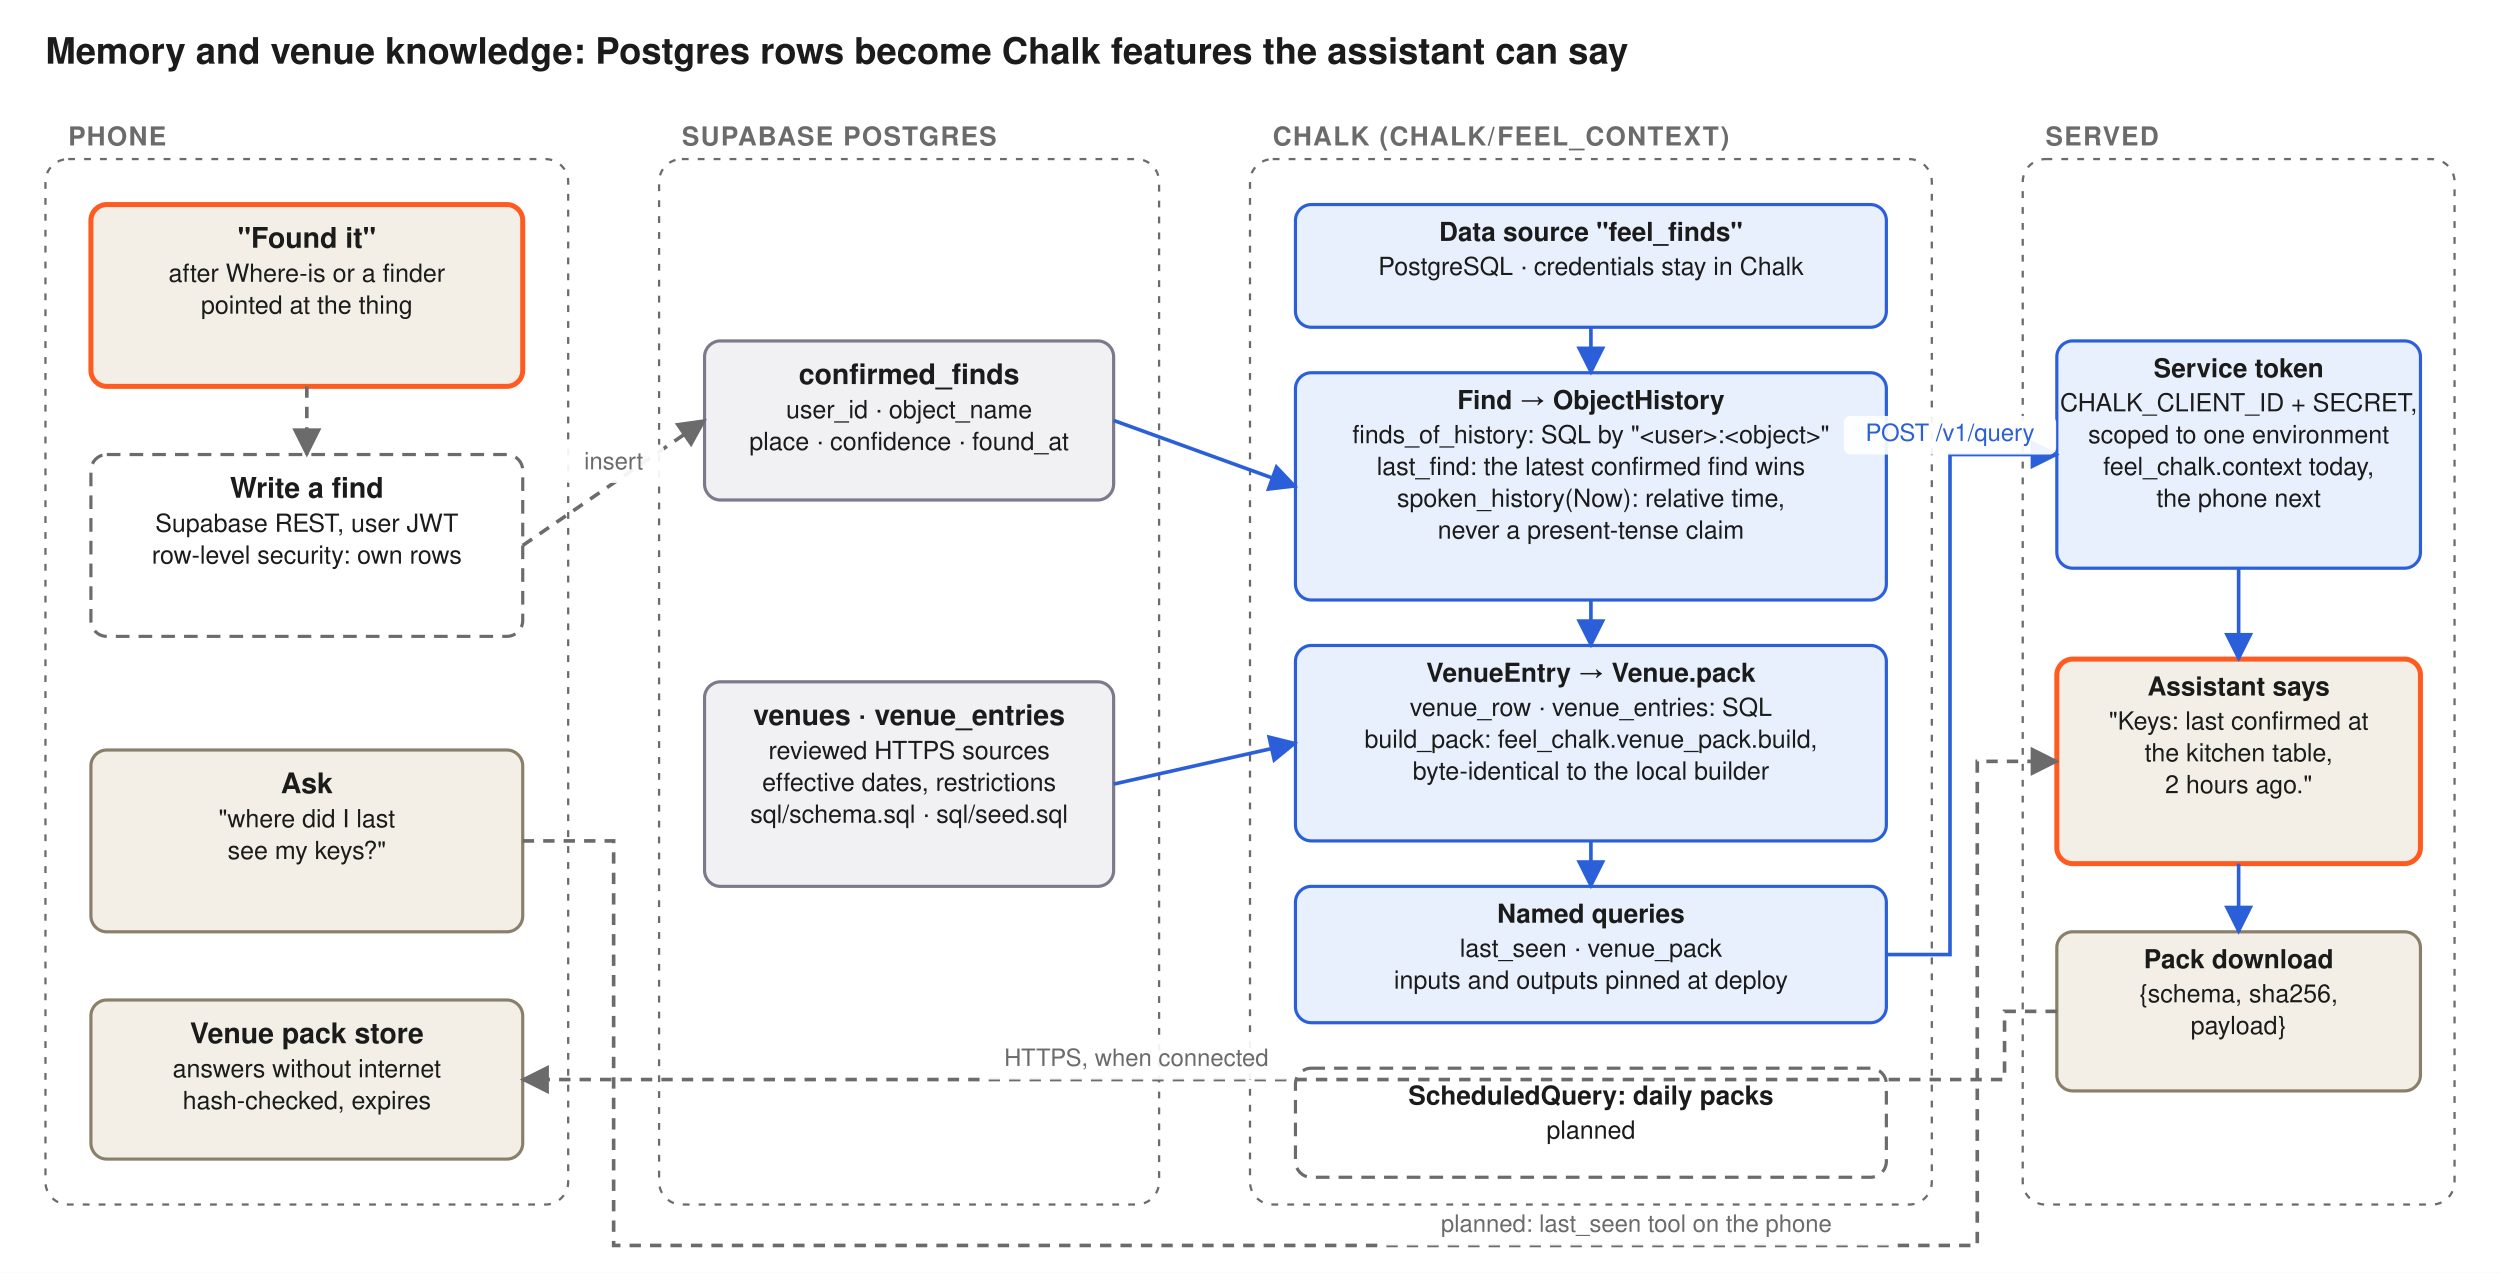
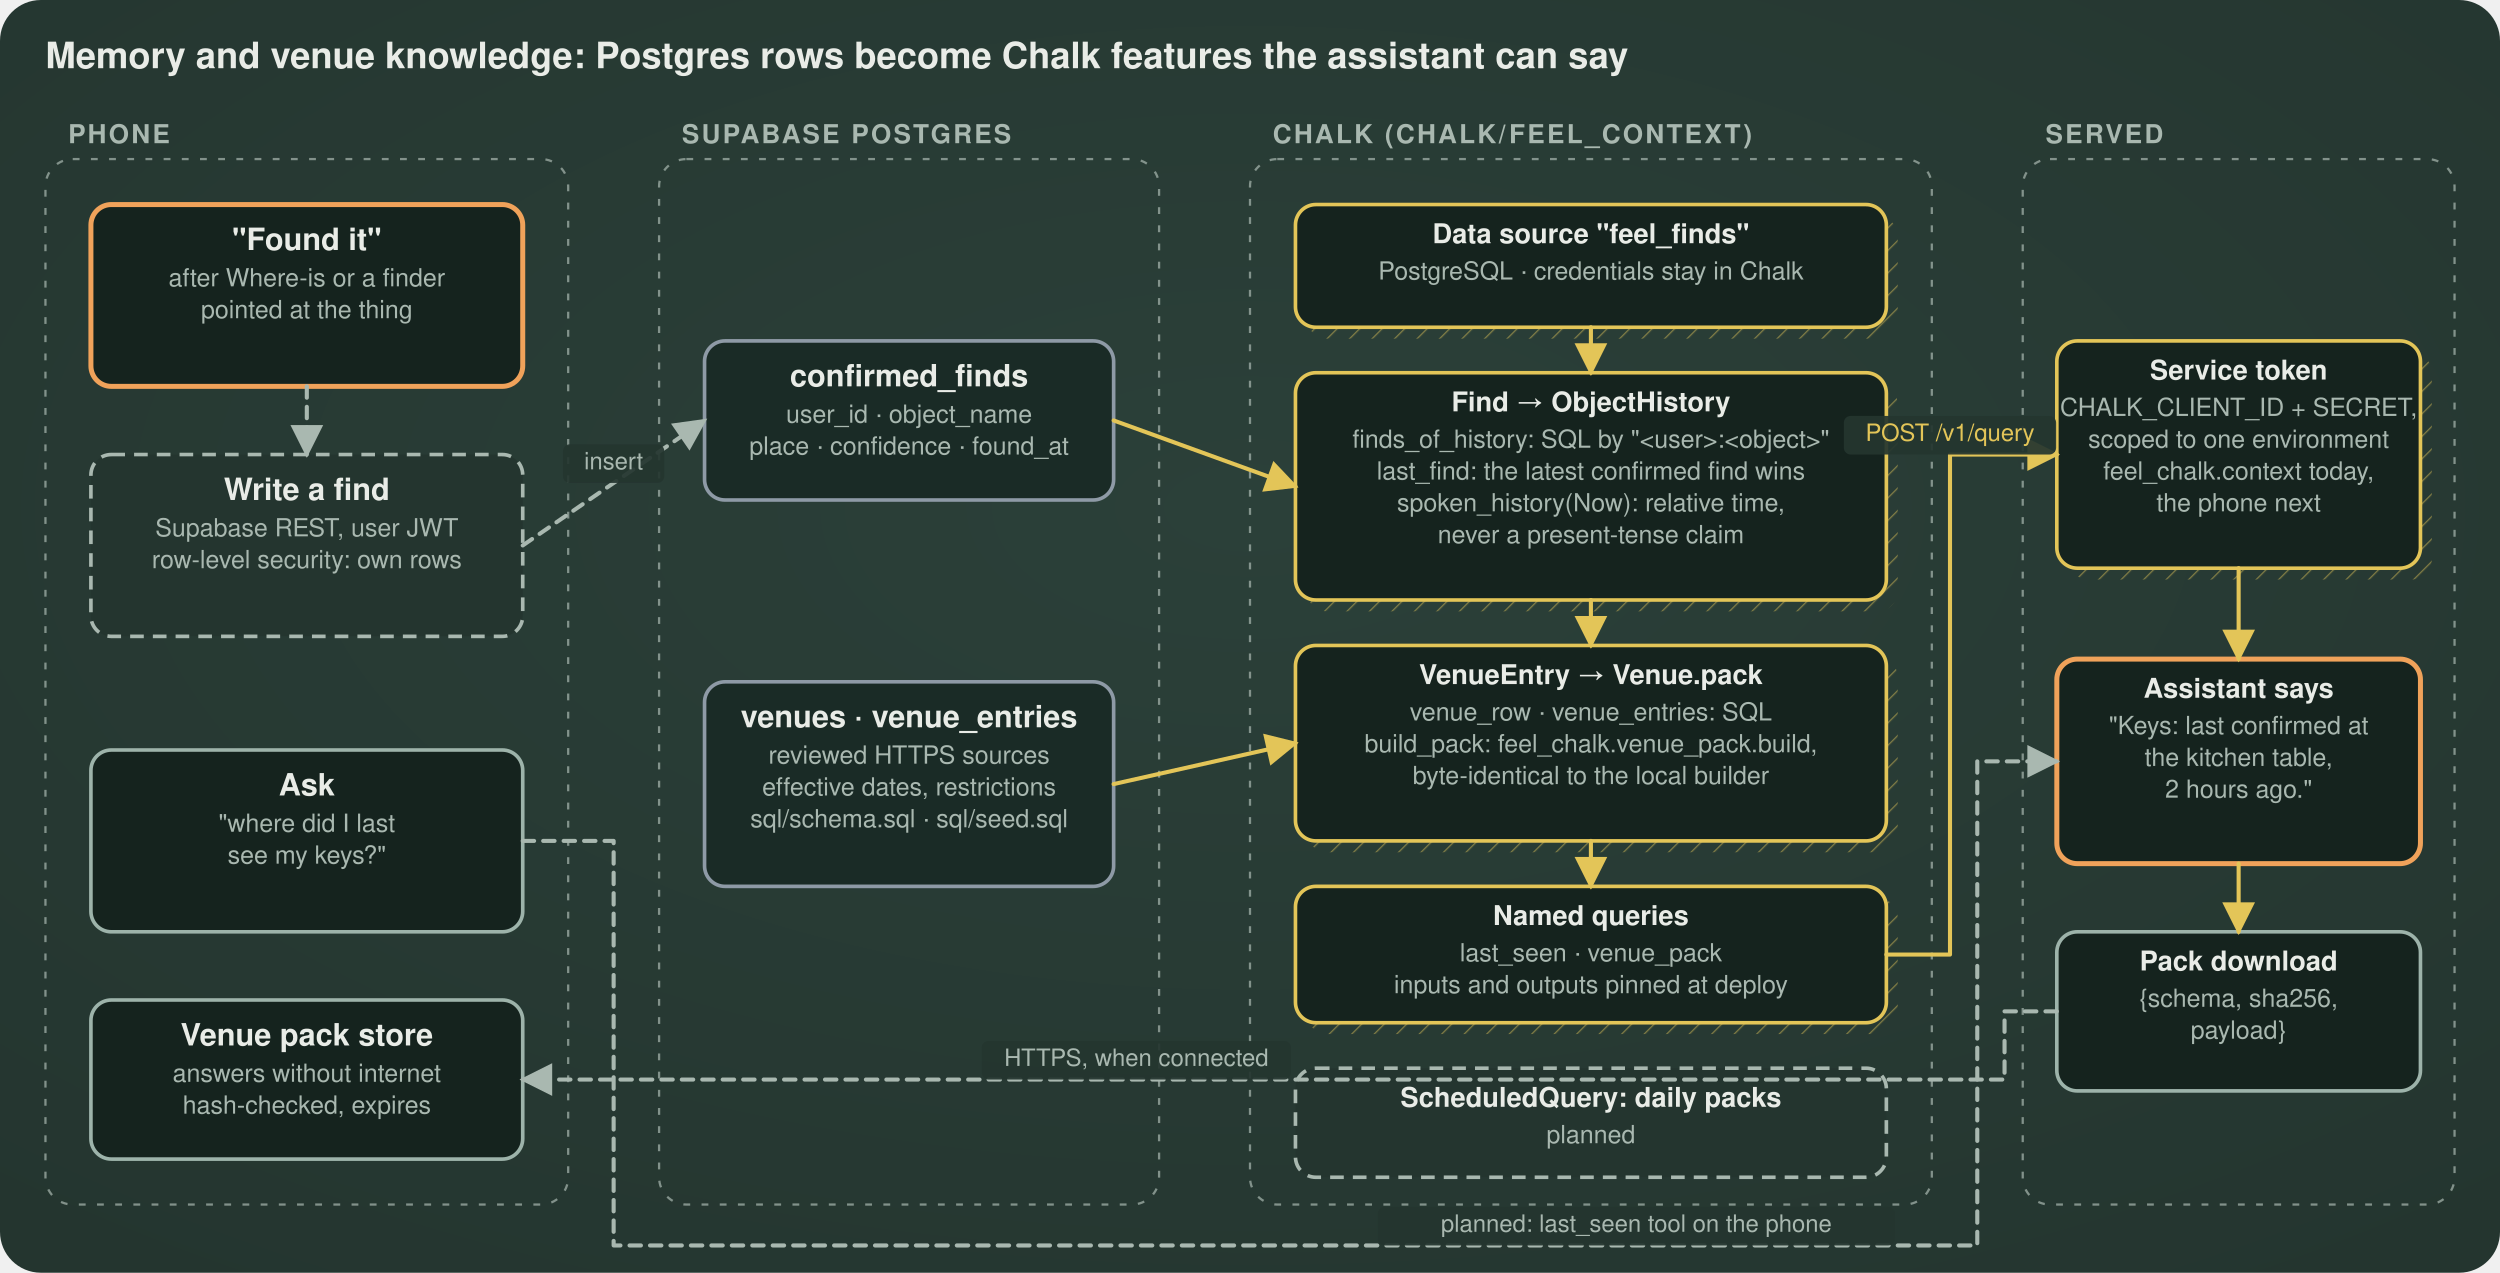
- <svg xmlns="http://www.w3.org/2000/svg" viewBox="0 0 1100 560" width="1100" height="560" role="img" aria-label="The phone writes confirmed finds to Supabase Postgres; Chalk reads the same tables as a data source, resolves the latest find per object into a spoken sentence and builds venue packs from reviewed entries; named queries serve both to the assistant, and packs are answered offline on the phone." font-family="-apple-system, 'Helvetica Neue', Helvetica, Arial, sans-serif">
+ <svg xmlns="http://www.w3.org/2000/svg" viewBox="0 0 1100 560" width="1100" height="560" role="img" aria-label="The phone writes confirmed finds to Supabase Postgres; Chalk reads the same tables as a data source, resolves the latest find per object into a spoken sentence and builds venue packs from reviewed entries; named queries serve both to the assistant, and packs are answered offline on the phone." font-family="'Avenir Next', 'Helvetica Neue', Helvetica, Arial, sans-serif">
  <defs>
-     <marker id="ink" viewBox="0 0 10 10" refX="9" refY="5" markerWidth="8" markerHeight="8" orient="auto-start-reverse">
-       <path d="M 0 0 L 10 5 L 0 10 z" fill="#1b1b1b" />
+     <marker id="flow" viewBox="0 0 10 10" refX="9" refY="5" markerWidth="8" markerHeight="8" orient="auto-start-reverse">
+       <path d="M 0 0 L 10 5 L 0 10 z" fill="#8fbfe8" />
    </marker>
    <marker id="chalk" viewBox="0 0 10 10" refX="9" refY="5" markerWidth="8" markerHeight="8" orient="auto-start-reverse">
-       <path d="M 0 0 L 10 5 L 0 10 z" fill="#2b5fd9" />
+       <path d="M 0 0 L 10 5 L 0 10 z" fill="#e3c558" />
    </marker>
    <marker id="accent" viewBox="0 0 10 10" refX="9" refY="5" markerWidth="8" markerHeight="8" orient="auto-start-reverse">
-       <path d="M 0 0 L 10 5 L 0 10 z" fill="#ff5a1f" />
+       <path d="M 0 0 L 10 5 L 0 10 z" fill="#f0a25a" />
    </marker>
    <marker id="muted" viewBox="0 0 10 10" refX="9" refY="5" markerWidth="8" markerHeight="8" orient="auto-start-reverse">
-       <path d="M 0 0 L 10 5 L 0 10 z" fill="#6b6b6b" />
+       <path d="M 0 0 L 10 5 L 0 10 z" fill="#a9b8b0" />
    </marker>
    <marker id="phone" viewBox="0 0 10 10" refX="9" refY="5" markerWidth="8" markerHeight="8" orient="auto-start-reverse">
-       <path d="M 0 0 L 10 5 L 0 10 z" fill="#8a7f6a" />
+       <path d="M 0 0 L 10 5 L 0 10 z" fill="#9db3aa" />
    </marker>
+     <pattern id="hatch" width="7" height="7" patternUnits="userSpaceOnUse" patternTransform="rotate(45)">
+       <line x1="0" y1="0" x2="0" y2="7" stroke="#e3c558" stroke-width="1.2" opacity="0.45" />
+     </pattern>
+     <radialGradient id="board" cx="50%" cy="40%" r="75%">
+       <stop offset="0" stop-color="#2b4039" />
+       <stop offset="1" stop-color="#24352f" />
+     </radialGradient>
  </defs>
-   <rect x="0" y="0" width="1100" height="560" fill="#ffffff" />
-   <text x="20" y="28" font-size="16" font-weight="800" fill="#1b1b1b">Memory and venue knowledge: Postgres rows become Chalk features the assistant can say</text>
-   <rect x="20" y="70" width="230" height="460" rx="10" fill="none" stroke="#6b6b6b" stroke-width="1" stroke-dasharray="3 4" />
-   <text x="30" y="64" font-size="11.5" font-weight="700" fill="#6b6b6b" letter-spacing="0.6">PHONE</text>
-   <rect x="40" y="90" width="190" height="80" rx="7" fill="#f3efe6" stroke="#ff5a1f" stroke-width="2.2" />
-   <text x="135.0" y="109" text-anchor="middle" font-size="12.5" font-weight="700" fill="#1b1b1b">"Found it"</text>
-   <text x="135.0" y="124" text-anchor="middle" font-size="11" fill="#1b1b1b">after Where-is or a finder</text>
-   <text x="135.0" y="138" text-anchor="middle" font-size="11" fill="#1b1b1b">pointed at the thing</text>
-   <rect x="40" y="200" width="190" height="80" rx="7" fill="#ffffff" stroke="#6b6b6b" stroke-width="1.4" stroke-dasharray="6 4" />
-   <text x="135.0" y="219" text-anchor="middle" font-size="12.5" font-weight="700" fill="#1b1b1b">Write a find</text>
-   <text x="135.0" y="234" text-anchor="middle" font-size="11" fill="#1b1b1b">Supabase REST, user JWT</text>
-   <text x="135.0" y="248" text-anchor="middle" font-size="11" fill="#1b1b1b">row-level security: own rows</text>
-   <rect x="40" y="330" width="190" height="80" rx="7" fill="#f3efe6" stroke="#8a7f6a" stroke-width="1.4" />
-   <text x="135.0" y="349" text-anchor="middle" font-size="12.5" font-weight="700" fill="#1b1b1b">Ask</text>
-   <text x="135.0" y="364" text-anchor="middle" font-size="11" fill="#1b1b1b">"where did I last</text>
-   <text x="135.0" y="378" text-anchor="middle" font-size="11" fill="#1b1b1b">see my keys?"</text>
-   <rect x="40" y="440" width="190" height="70" rx="7" fill="#f3efe6" stroke="#8a7f6a" stroke-width="1.4" />
-   <text x="135.0" y="459" text-anchor="middle" font-size="12.5" font-weight="700" fill="#1b1b1b">Venue pack store</text>
-   <text x="135.0" y="474" text-anchor="middle" font-size="11" fill="#1b1b1b">answers without internet</text>
-   <text x="135.0" y="488" text-anchor="middle" font-size="11" fill="#1b1b1b">hash-checked, expires</text>
-   <path d="M 135 170 L 135 200" fill="none" stroke="#6b6b6b" stroke-width="1.6" stroke-dasharray="5 4" marker-end="url(#muted)" />
-   <rect x="290" y="70" width="220" height="460" rx="10" fill="none" stroke="#6b6b6b" stroke-width="1" stroke-dasharray="3 4" />
-   <text x="300" y="64" font-size="11.5" font-weight="700" fill="#6b6b6b" letter-spacing="0.6">SUPABASE POSTGRES</text>
-   <rect x="310" y="150" width="180" height="70" rx="7" fill="#f1f1f4" stroke="#7a7a8c" stroke-width="1.4" />
-   <text x="400.0" y="169" text-anchor="middle" font-size="12.5" font-weight="700" fill="#1b1b1b">confirmed_finds</text>
-   <text x="400.0" y="184" text-anchor="middle" font-size="11" fill="#1b1b1b">user_id · object_name</text>
-   <text x="400.0" y="198" text-anchor="middle" font-size="11" fill="#1b1b1b">place · confidence · found_at</text>
-   <rect x="310" y="300" width="180" height="90" rx="7" fill="#f1f1f4" stroke="#7a7a8c" stroke-width="1.4" />
-   <text x="400.0" y="319" text-anchor="middle" font-size="12.5" font-weight="700" fill="#1b1b1b">venues · venue_entries</text>
-   <text x="400.0" y="334" text-anchor="middle" font-size="11" fill="#1b1b1b">reviewed HTTPS sources</text>
-   <text x="400.0" y="348" text-anchor="middle" font-size="11" fill="#1b1b1b">effective dates, restrictions</text>
-   <text x="400.0" y="362" text-anchor="middle" font-size="11" fill="#1b1b1b">sql/schema.sql · sql/seed.sql</text>
-   <path d="M 230 240 L 310 185" fill="none" stroke="#6b6b6b" stroke-width="1.6" stroke-dasharray="5 4" marker-end="url(#muted)" />
-   <rect x="247.7" y="195.5" width="44.6" height="17" rx="3" fill="#ffffff" opacity="0.92" />
-   <text x="270.0" y="206.5" text-anchor="middle" font-size="10.5" fill="#6b6b6b">insert</text>
-   <rect x="550" y="70" width="300" height="460" rx="10" fill="none" stroke="#6b6b6b" stroke-width="1" stroke-dasharray="3 4" />
-   <text x="560" y="64" font-size="11.5" font-weight="700" fill="#6b6b6b" letter-spacing="0.6">CHALK (CHALK/FEEL_CONTEXT)</text>
-   <rect x="570" y="90" width="260" height="54" rx="7" fill="#e8f0fe" stroke="#2b5fd9" stroke-width="1.4" />
-   <text x="700.0" y="106" text-anchor="middle" font-size="11.5" font-weight="700" fill="#1b1b1b">Data source "feel_finds"</text>
-   <text x="700.0" y="121" text-anchor="middle" font-size="11" fill="#1b1b1b">PostgreSQL · credentials stay in Chalk</text>
-   <rect x="570" y="164" width="260" height="100" rx="7" fill="#e8f0fe" stroke="#2b5fd9" stroke-width="1.4" />
-   <text x="700.0" y="180" text-anchor="middle" font-size="11.5" font-weight="700" fill="#1b1b1b">Find → ObjectHistory</text>
-   <text x="700.0" y="195" text-anchor="middle" font-size="11" fill="#1b1b1b">finds_of_history: SQL by "&lt;user&gt;:&lt;object&gt;"</text>
-   <text x="700.0" y="209" text-anchor="middle" font-size="11" fill="#1b1b1b">last_find: the latest confirmed find wins</text>
-   <text x="700.0" y="223" text-anchor="middle" font-size="11" fill="#1b1b1b">spoken_history(Now): relative time,</text>
-   <text x="700.0" y="237" text-anchor="middle" font-size="11" fill="#1b1b1b">never a present-tense claim</text>
-   <rect x="570" y="284" width="260" height="86" rx="7" fill="#e8f0fe" stroke="#2b5fd9" stroke-width="1.4" />
-   <text x="700.0" y="300" text-anchor="middle" font-size="11.5" font-weight="700" fill="#1b1b1b">VenueEntry → Venue.pack</text>
-   <text x="700.0" y="315" text-anchor="middle" font-size="11" fill="#1b1b1b">venue_row · venue_entries: SQL</text>
-   <text x="700.0" y="329" text-anchor="middle" font-size="11" fill="#1b1b1b">build_pack: feel_chalk.venue_pack.build,</text>
-   <text x="700.0" y="343" text-anchor="middle" font-size="11" fill="#1b1b1b">byte-identical to the local builder</text>
-   <rect x="570" y="390" width="260" height="60" rx="7" fill="#e8f0fe" stroke="#2b5fd9" stroke-width="1.4" />
-   <text x="700.0" y="406" text-anchor="middle" font-size="11.5" font-weight="700" fill="#1b1b1b">Named queries</text>
-   <text x="700.0" y="421" text-anchor="middle" font-size="11" fill="#1b1b1b">last_seen · venue_pack</text>
-   <text x="700.0" y="435" text-anchor="middle" font-size="11" fill="#1b1b1b">inputs and outputs pinned at deploy</text>
-   <rect x="570" y="470" width="260" height="48" rx="7" fill="#ffffff" stroke="#6b6b6b" stroke-width="1.4" stroke-dasharray="6 4" />
-   <text x="700.0" y="486" text-anchor="middle" font-size="11.5" font-weight="700" fill="#1b1b1b">ScheduledQuery: daily packs</text>
-   <text x="700.0" y="501" text-anchor="middle" font-size="11" fill="#1b1b1b">planned</text>
-   <path d="M 490 185 L 570 214" fill="none" stroke="#2b5fd9" stroke-width="1.6" marker-end="url(#chalk)" />
-   <path d="M 490 345 L 570 327" fill="none" stroke="#2b5fd9" stroke-width="1.6" marker-end="url(#chalk)" />
-   <path d="M 700 144 L 700 164" fill="none" stroke="#2b5fd9" stroke-width="1.6" marker-end="url(#chalk)" />
-   <path d="M 700 264 L 700 284" fill="none" stroke="#2b5fd9" stroke-width="1.6" marker-end="url(#chalk)" />
-   <path d="M 700 370 L 700 390" fill="none" stroke="#2b5fd9" stroke-width="1.6" marker-end="url(#chalk)" />
-   <rect x="890" y="70" width="190" height="460" rx="10" fill="none" stroke="#6b6b6b" stroke-width="1" stroke-dasharray="3 4" />
-   <text x="900" y="64" font-size="11.5" font-weight="700" fill="#6b6b6b" letter-spacing="0.6">SERVED</text>
-   <rect x="905" y="150" width="160" height="100" rx="7" fill="#e8f0fe" stroke="#2b5fd9" stroke-width="1.4" />
-   <text x="985.0" y="166" text-anchor="middle" font-size="11.5" font-weight="700" fill="#1b1b1b">Service token</text>
-   <text x="985.0" y="181" text-anchor="middle" font-size="11" fill="#1b1b1b">CHALK_CLIENT_ID + SECRET,</text>
-   <text x="985.0" y="195" text-anchor="middle" font-size="11" fill="#1b1b1b">scoped to one environment</text>
-   <text x="985.0" y="209" text-anchor="middle" font-size="11" fill="#1b1b1b">feel_chalk.context today,</text>
-   <text x="985.0" y="223" text-anchor="middle" font-size="11" fill="#1b1b1b">the phone next</text>
-   <rect x="905" y="290" width="160" height="90" rx="7" fill="#f3efe6" stroke="#ff5a1f" stroke-width="2.2" />
-   <text x="985.0" y="306" text-anchor="middle" font-size="11.5" font-weight="700" fill="#1b1b1b">Assistant says</text>
-   <text x="985.0" y="321" text-anchor="middle" font-size="11" fill="#1b1b1b">"Keys: last confirmed at</text>
-   <text x="985.0" y="335" text-anchor="middle" font-size="11" fill="#1b1b1b">the kitchen table,</text>
-   <text x="985.0" y="349" text-anchor="middle" font-size="11" fill="#1b1b1b">2 hours ago."</text>
-   <rect x="905" y="410" width="160" height="70" rx="7" fill="#f3efe6" stroke="#8a7f6a" stroke-width="1.4" />
-   <text x="985.0" y="426" text-anchor="middle" font-size="11.5" font-weight="700" fill="#1b1b1b">Pack download</text>
-   <text x="985.0" y="441" text-anchor="middle" font-size="11" fill="#1b1b1b">{schema, sha256,</text>
-   <text x="985.0" y="455" text-anchor="middle" font-size="11" fill="#1b1b1b">payload}</text>
-   <path d="M 830 420 L 858 420 L 858 200 L 905 200" fill="none" stroke="#2b5fd9" stroke-width="1.6" marker-end="url(#chalk)" />
-   <rect x="811.3" y="183" width="93.4" height="17" rx="3" fill="#ffffff" opacity="0.92" />
-   <text x="858" y="194" text-anchor="middle" font-size="10.5" fill="#2b5fd9">POST /v1/query</text>
-   <path d="M 985 250 L 985 290" fill="none" stroke="#2b5fd9" stroke-width="1.6" marker-end="url(#chalk)" />
-   <path d="M 985 380 L 985 410" fill="none" stroke="#2b5fd9" stroke-width="1.6" marker-end="url(#chalk)" />
-   <path d="M 905 445 L 882 445 L 882 475 L 230 475" fill="none" stroke="#6b6b6b" stroke-width="1.6" stroke-dasharray="5 4" marker-end="url(#muted)" />
-   <rect x="431.95" y="458" width="136.1" height="17" rx="3" fill="#ffffff" opacity="0.92" />
-   <text x="500" y="469" text-anchor="middle" font-size="10.5" fill="#6b6b6b">HTTPS, when connected</text>
-   <path d="M 230 370 L 270 370 L 270 548 L 870 548 L 870 335 L 905 335" fill="none" stroke="#6b6b6b" stroke-width="1.6" stroke-dasharray="5 4" marker-end="url(#muted)" />
-   <rect x="606.2" y="531" width="227.6" height="17" rx="3" fill="#ffffff" opacity="0.92" />
-   <text x="720" y="542" text-anchor="middle" font-size="10.5" fill="#6b6b6b">planned: last_seen tool on the phone</text>
+   <rect x="0" y="0" width="1100" height="560" rx="18" fill="url(#board)" />
+   <text x="20" y="30" font-size="16" font-weight="700" fill="#e9ece7">Memory and venue knowledge: Postgres rows become Chalk features the assistant can say</text>
+   <rect x="20" y="70" width="230" height="460" rx="12" fill="none" stroke="#a9b8b0" stroke-width="1" stroke-dasharray="3 5" opacity="0.7" />
+   <text x="30" y="63" font-size="11.5" font-weight="700" fill="#a9b8b0" letter-spacing="1">PHONE</text>
+   <rect x="40" y="90" width="190" height="80" rx="9" fill="#15231e" stroke="#f0a25a" stroke-width="2.2" />
+   <text x="135.0" y="110" text-anchor="middle" font-size="13.5" font-weight="700" fill="#e9ece7">"Found it"</text>
+   <text x="135.0" y="126" text-anchor="middle" font-size="11" fill="#a9b8b0">after Where-is or a finder</text>
+   <text x="135.0" y="140" text-anchor="middle" font-size="11" fill="#a9b8b0">pointed at the thing</text>
+   <rect x="40" y="200" width="190" height="80" rx="9" fill="#24352f" stroke="#a9b8b0" stroke-width="1.6" stroke-dasharray="6 4" />
+   <text x="135.0" y="220" text-anchor="middle" font-size="13.5" font-weight="700" fill="#e9ece7">Write a find</text>
+   <text x="135.0" y="236" text-anchor="middle" font-size="11" fill="#a9b8b0">Supabase REST, user JWT</text>
+   <text x="135.0" y="250" text-anchor="middle" font-size="11" fill="#a9b8b0">row-level security: own rows</text>
+   <rect x="40" y="330" width="190" height="80" rx="9" fill="#15231e" stroke="#9db3aa" stroke-width="1.6" />
+   <text x="135.0" y="350" text-anchor="middle" font-size="13.5" font-weight="700" fill="#e9ece7">Ask</text>
+   <text x="135.0" y="366" text-anchor="middle" font-size="11" fill="#a9b8b0">"where did I last</text>
+   <text x="135.0" y="380" text-anchor="middle" font-size="11" fill="#a9b8b0">see my keys?"</text>
+   <rect x="40" y="440" width="190" height="70" rx="9" fill="#15231e" stroke="#9db3aa" stroke-width="1.6" />
+   <text x="135.0" y="460" text-anchor="middle" font-size="13.5" font-weight="700" fill="#e9ece7">Venue pack store</text>
+   <text x="135.0" y="476" text-anchor="middle" font-size="11" fill="#a9b8b0">answers without internet</text>
+   <text x="135.0" y="490" text-anchor="middle" font-size="11" fill="#a9b8b0">hash-checked, expires</text>
+   <path d="M 135 170 L 135 200" fill="none" stroke="#a9b8b0" stroke-width="1.8" stroke-linecap="round" stroke-linejoin="round" stroke-dasharray="5 4" marker-end="url(#muted)" />
+   <rect x="290" y="70" width="220" height="460" rx="12" fill="none" stroke="#a9b8b0" stroke-width="1" stroke-dasharray="3 5" opacity="0.7" />
+   <text x="300" y="63" font-size="11.5" font-weight="700" fill="#a9b8b0" letter-spacing="1">SUPABASE POSTGRES</text>
+   <rect x="310" y="150" width="180" height="70" rx="9" fill="#1a2b26" stroke="#8e9aa6" stroke-width="1.6" />
+   <text x="400.0" y="170" text-anchor="middle" font-size="13.5" font-weight="700" fill="#e9ece7">confirmed_finds</text>
+   <text x="400.0" y="186" text-anchor="middle" font-size="11" fill="#a9b8b0">user_id · object_name</text>
+   <text x="400.0" y="200" text-anchor="middle" font-size="11" fill="#a9b8b0">place · confidence · found_at</text>
+   <rect x="310" y="300" width="180" height="90" rx="9" fill="#1a2b26" stroke="#8e9aa6" stroke-width="1.6" />
+   <text x="400.0" y="320" text-anchor="middle" font-size="13.5" font-weight="700" fill="#e9ece7">venues · venue_entries</text>
+   <text x="400.0" y="336" text-anchor="middle" font-size="11" fill="#a9b8b0">reviewed HTTPS sources</text>
+   <text x="400.0" y="350" text-anchor="middle" font-size="11" fill="#a9b8b0">effective dates, restrictions</text>
+   <text x="400.0" y="364" text-anchor="middle" font-size="11" fill="#a9b8b0">sql/schema.sql · sql/seed.sql</text>
+   <path d="M 230 240 L 310 185" fill="none" stroke="#a9b8b0" stroke-width="1.8" stroke-linecap="round" stroke-linejoin="round" stroke-dasharray="5 4" marker-end="url(#muted)" />
+   <rect x="247.7" y="195.5" width="44.6" height="17" rx="3" fill="#24352f" opacity="0.92" />
+   <text x="270.0" y="206.5" text-anchor="middle" font-size="10.5" fill="#a9b8b0">insert</text>
+   <rect x="550" y="70" width="300" height="460" rx="12" fill="none" stroke="#a9b8b0" stroke-width="1" stroke-dasharray="3 5" opacity="0.7" />
+   <text x="560" y="63" font-size="11.5" font-weight="700" fill="#a9b8b0" letter-spacing="1">CHALK (CHALK/FEEL_CONTEXT)</text>
+   <rect x="575" y="95" width="260" height="54" rx="9" fill="url(#hatch)" />
+   <rect x="570" y="90" width="260" height="54" rx="9" fill="#15231e" stroke="#e3c558" stroke-width="1.6" />
+   <text x="700.0" y="107" text-anchor="middle" font-size="12" font-weight="700" fill="#e9ece7">Data source "feel_finds"</text>
+   <text x="700.0" y="123" text-anchor="middle" font-size="11" fill="#a9b8b0">PostgreSQL · credentials stay in Chalk</text>
+   <rect x="575" y="169" width="260" height="100" rx="9" fill="url(#hatch)" />
+   <rect x="570" y="164" width="260" height="100" rx="9" fill="#15231e" stroke="#e3c558" stroke-width="1.6" />
+   <text x="700.0" y="181" text-anchor="middle" font-size="12" font-weight="700" fill="#e9ece7">Find → ObjectHistory</text>
+   <text x="700.0" y="197" text-anchor="middle" font-size="11" fill="#a9b8b0">finds_of_history: SQL by "&lt;user&gt;:&lt;object&gt;"</text>
+   <text x="700.0" y="211" text-anchor="middle" font-size="11" fill="#a9b8b0">last_find: the latest confirmed find wins</text>
+   <text x="700.0" y="225" text-anchor="middle" font-size="11" fill="#a9b8b0">spoken_history(Now): relative time,</text>
+   <text x="700.0" y="239" text-anchor="middle" font-size="11" fill="#a9b8b0">never a present-tense claim</text>
+   <rect x="575" y="289" width="260" height="86" rx="9" fill="url(#hatch)" />
+   <rect x="570" y="284" width="260" height="86" rx="9" fill="#15231e" stroke="#e3c558" stroke-width="1.6" />
+   <text x="700.0" y="301" text-anchor="middle" font-size="12" font-weight="700" fill="#e9ece7">VenueEntry → Venue.pack</text>
+   <text x="700.0" y="317" text-anchor="middle" font-size="11" fill="#a9b8b0">venue_row · venue_entries: SQL</text>
+   <text x="700.0" y="331" text-anchor="middle" font-size="11" fill="#a9b8b0">build_pack: feel_chalk.venue_pack.build,</text>
+   <text x="700.0" y="345" text-anchor="middle" font-size="11" fill="#a9b8b0">byte-identical to the local builder</text>
+   <rect x="575" y="395" width="260" height="60" rx="9" fill="url(#hatch)" />
+   <rect x="570" y="390" width="260" height="60" rx="9" fill="#15231e" stroke="#e3c558" stroke-width="1.6" />
+   <text x="700.0" y="407" text-anchor="middle" font-size="12" font-weight="700" fill="#e9ece7">Named queries</text>
+   <text x="700.0" y="423" text-anchor="middle" font-size="11" fill="#a9b8b0">last_seen · venue_pack</text>
+   <text x="700.0" y="437" text-anchor="middle" font-size="11" fill="#a9b8b0">inputs and outputs pinned at deploy</text>
+   <rect x="570" y="470" width="260" height="48" rx="9" fill="#24352f" stroke="#a9b8b0" stroke-width="1.6" stroke-dasharray="6 4" />
+   <text x="700.0" y="487" text-anchor="middle" font-size="12" font-weight="700" fill="#e9ece7">ScheduledQuery: daily packs</text>
+   <text x="700.0" y="503" text-anchor="middle" font-size="11" fill="#a9b8b0">planned</text>
+   <path d="M 490 185 L 570 214" fill="none" stroke="#e3c558" stroke-width="1.8" stroke-linecap="round" stroke-linejoin="round" marker-end="url(#chalk)" />
+   <path d="M 490 345 L 570 327" fill="none" stroke="#e3c558" stroke-width="1.8" stroke-linecap="round" stroke-linejoin="round" marker-end="url(#chalk)" />
+   <path d="M 700 144 L 700 164" fill="none" stroke="#e3c558" stroke-width="1.8" stroke-linecap="round" stroke-linejoin="round" marker-end="url(#chalk)" />
+   <path d="M 700 264 L 700 284" fill="none" stroke="#e3c558" stroke-width="1.8" stroke-linecap="round" stroke-linejoin="round" marker-end="url(#chalk)" />
+   <path d="M 700 370 L 700 390" fill="none" stroke="#e3c558" stroke-width="1.8" stroke-linecap="round" stroke-linejoin="round" marker-end="url(#chalk)" />
+   <rect x="890" y="70" width="190" height="460" rx="12" fill="none" stroke="#a9b8b0" stroke-width="1" stroke-dasharray="3 5" opacity="0.7" />
+   <text x="900" y="63" font-size="11.5" font-weight="700" fill="#a9b8b0" letter-spacing="1">SERVED</text>
+   <rect x="910" y="155" width="160" height="100" rx="9" fill="url(#hatch)" />
+   <rect x="905" y="150" width="160" height="100" rx="9" fill="#15231e" stroke="#e3c558" stroke-width="1.6" />
+   <text x="985.0" y="167" text-anchor="middle" font-size="12" font-weight="700" fill="#e9ece7">Service token</text>
+   <text x="985.0" y="183" text-anchor="middle" font-size="11" fill="#a9b8b0">CHALK_CLIENT_ID + SECRET,</text>
+   <text x="985.0" y="197" text-anchor="middle" font-size="11" fill="#a9b8b0">scoped to one environment</text>
+   <text x="985.0" y="211" text-anchor="middle" font-size="11" fill="#a9b8b0">feel_chalk.context today,</text>
+   <text x="985.0" y="225" text-anchor="middle" font-size="11" fill="#a9b8b0">the phone next</text>
+   <rect x="905" y="290" width="160" height="90" rx="9" fill="#15231e" stroke="#f0a25a" stroke-width="2.2" />
+   <text x="985.0" y="307" text-anchor="middle" font-size="12" font-weight="700" fill="#e9ece7">Assistant says</text>
+   <text x="985.0" y="323" text-anchor="middle" font-size="11" fill="#a9b8b0">"Keys: last confirmed at</text>
+   <text x="985.0" y="337" text-anchor="middle" font-size="11" fill="#a9b8b0">the kitchen table,</text>
+   <text x="985.0" y="351" text-anchor="middle" font-size="11" fill="#a9b8b0">2 hours ago."</text>
+   <rect x="905" y="410" width="160" height="70" rx="9" fill="#15231e" stroke="#9db3aa" stroke-width="1.6" />
+   <text x="985.0" y="427" text-anchor="middle" font-size="12" font-weight="700" fill="#e9ece7">Pack download</text>
+   <text x="985.0" y="443" text-anchor="middle" font-size="11" fill="#a9b8b0">{schema, sha256,</text>
+   <text x="985.0" y="457" text-anchor="middle" font-size="11" fill="#a9b8b0">payload}</text>
+   <path d="M 830 420 L 858 420 L 858 200 L 905 200" fill="none" stroke="#e3c558" stroke-width="1.8" stroke-linecap="round" stroke-linejoin="round" marker-end="url(#chalk)" />
+   <rect x="811.3" y="183" width="93.4" height="17" rx="3" fill="#24352f" opacity="0.92" />
+   <text x="858" y="194" text-anchor="middle" font-size="10.5" fill="#e3c558">POST /v1/query</text>
+   <path d="M 985 250 L 985 290" fill="none" stroke="#e3c558" stroke-width="1.8" stroke-linecap="round" stroke-linejoin="round" marker-end="url(#chalk)" />
+   <path d="M 985 380 L 985 410" fill="none" stroke="#e3c558" stroke-width="1.8" stroke-linecap="round" stroke-linejoin="round" marker-end="url(#chalk)" />
+   <path d="M 905 445 L 882 445 L 882 475 L 230 475" fill="none" stroke="#a9b8b0" stroke-width="1.8" stroke-linecap="round" stroke-linejoin="round" stroke-dasharray="5 4" marker-end="url(#muted)" />
+   <rect x="431.95" y="458" width="136.1" height="17" rx="3" fill="#24352f" opacity="0.92" />
+   <text x="500" y="469" text-anchor="middle" font-size="10.5" fill="#a9b8b0">HTTPS, when connected</text>
+   <path d="M 230 370 L 270 370 L 270 548 L 870 548 L 870 335 L 905 335" fill="none" stroke="#a9b8b0" stroke-width="1.8" stroke-linecap="round" stroke-linejoin="round" stroke-dasharray="5 4" marker-end="url(#muted)" />
+   <rect x="606.2" y="531" width="227.6" height="17" rx="3" fill="#24352f" opacity="0.92" />
+   <text x="720" y="542" text-anchor="middle" font-size="10.5" fill="#a9b8b0">planned: last_seen tool on the phone</text>
</svg>
